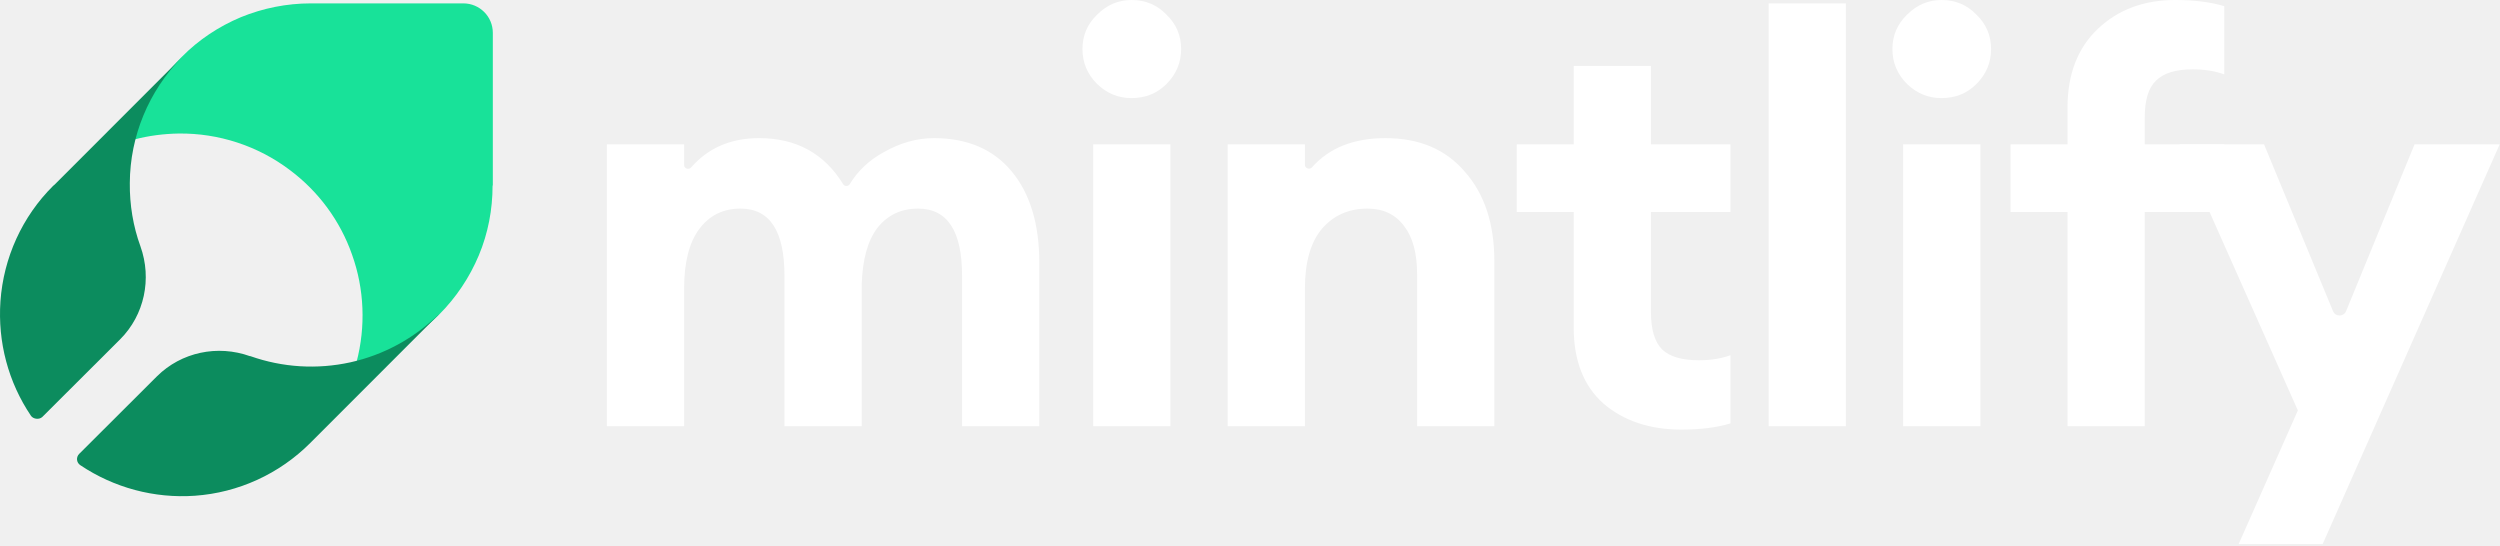
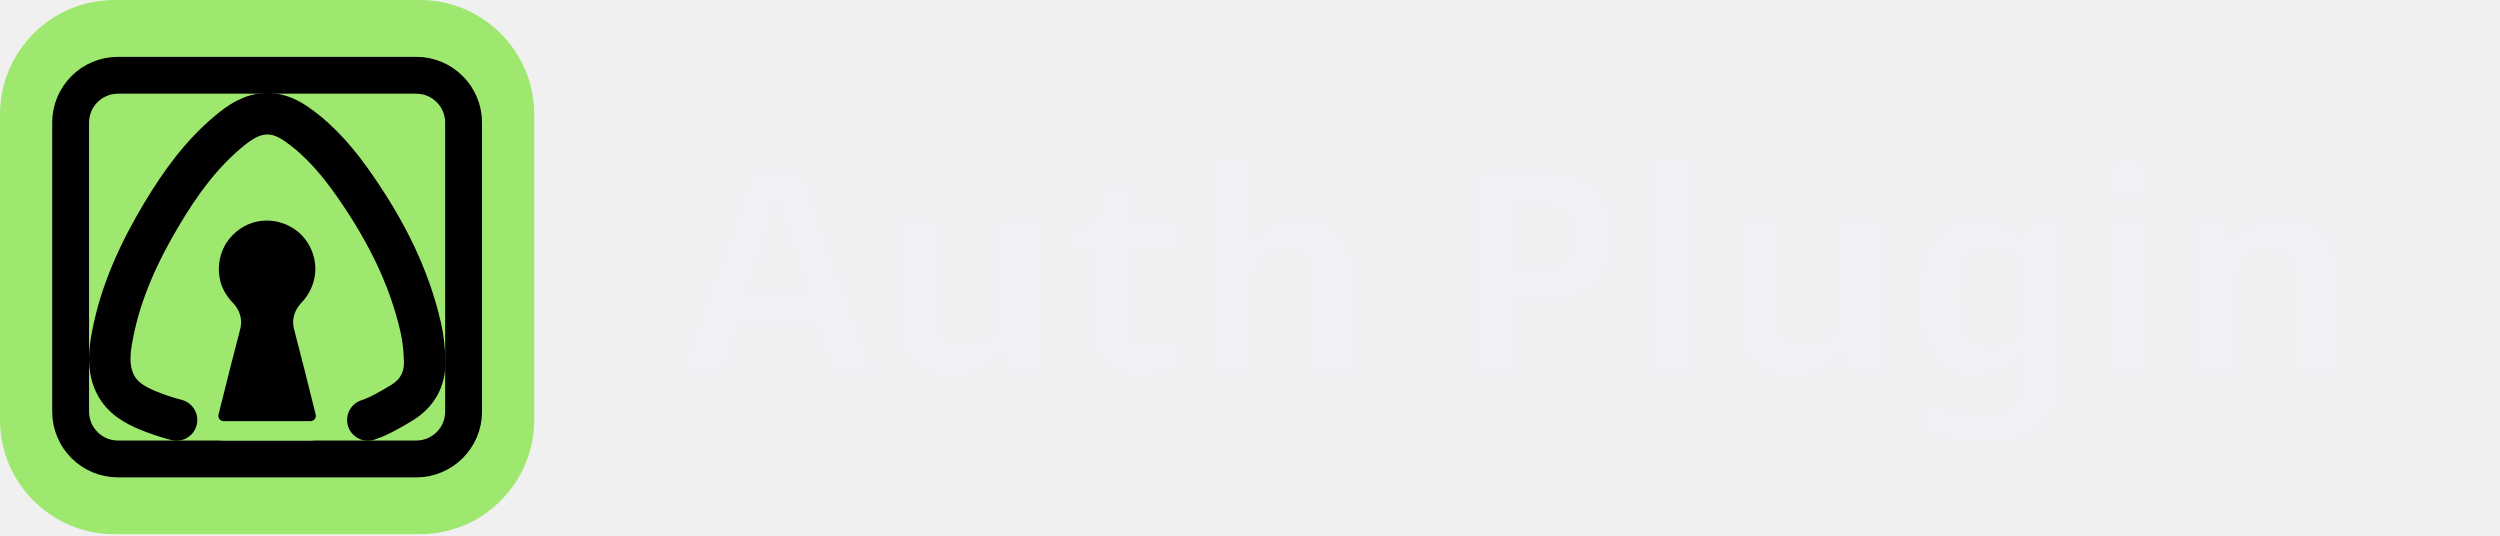
- <svg xmlns="http://www.w3.org/2000/svg" width="1682" height="367" viewBox="0 0 1682 367" fill="none">
-   <path d="M1562.69 366.037H1506.17L1546 276.14L1466.34 97.105H1523.24L1569.66 209.337C1571.28 213.26 1576.84 213.253 1578.45 209.325L1624.52 97.105H1681.79L1562.69 366.037Z" fill="white" />
-   <path d="M1391.02 286.761V142.622H1352.71V97.104H1391.02V72.449C1391.02 49.943 1397.85 32.242 1411.5 19.345C1425.16 6.448 1442.48 0 1463.47 0C1476.37 0 1487.37 1.391 1496.47 4.172V50.069C1490.4 47.793 1483.32 46.656 1475.23 46.656C1463.85 46.656 1455.63 49.184 1450.57 54.242C1445.51 59.046 1442.99 67.265 1442.99 78.897V97.104H1496.47V142.622H1442.99V286.761H1391.02Z" fill="white" />
-   <path d="M1306.22 66.001C1297.37 66.001 1289.66 62.84 1283.08 56.518C1276.51 49.943 1273.22 42.104 1273.22 33C1273.22 23.897 1276.51 16.184 1283.08 9.862C1289.66 3.287 1297.37 0 1306.22 0C1315.58 0 1323.42 3.287 1329.74 9.862C1336.31 16.184 1339.6 23.897 1339.6 33C1339.6 42.104 1336.31 49.943 1329.74 56.518C1323.42 62.84 1315.58 66.001 1306.22 66.001ZM1280.43 286.761V97.104H1332.39V286.761H1280.43Z" fill="white" />
-   <path d="M1189.94 286.761V2.276H1241.91V286.761H1189.94Z" fill="white" />
-   <path d="M1131.24 289.037C1110 289.037 1092.55 283.221 1078.89 271.588C1065.49 259.703 1058.79 242.634 1058.79 220.381V142.622H1020.48V97.104H1058.79V44.38H1110.76V97.104H1164.24V142.622H1110.76V210.14C1110.76 221.772 1113.29 230.117 1118.34 235.174C1123.4 239.979 1131.62 242.381 1143 242.381C1151.09 242.381 1158.17 241.243 1164.24 238.967V284.864C1155.14 287.646 1144.14 289.037 1131.24 289.037Z" fill="white" />
-   <path d="M825.979 286.761V97.104H877.945V110.967C877.945 113.311 881.135 114.347 882.688 112.591C894.273 99.485 910.773 92.932 932.187 92.932C954.946 92.932 972.774 100.518 985.67 115.69C998.82 130.61 1005.39 150.587 1005.39 175.622V286.761H953.429V184.346C953.429 170.438 950.521 159.691 944.704 152.104C938.888 144.265 930.67 140.346 920.049 140.346C907.405 140.346 897.164 144.898 889.325 154.001C881.738 163.105 877.945 176.507 877.945 194.208V286.761H825.979Z" fill="white" />
-   <path d="M761.286 66.001C752.436 66.001 744.723 62.84 738.148 56.518C731.574 49.943 728.286 42.104 728.286 33C728.286 23.897 731.574 16.184 738.148 9.862C744.723 3.287 752.436 0 761.286 0C770.643 0 778.482 3.287 784.804 9.862C791.379 16.184 794.666 23.897 794.666 33C794.666 42.104 791.379 49.943 784.804 56.518C778.482 62.84 770.643 66.001 761.286 66.001ZM735.493 286.761V97.104H787.459V286.761H735.493Z" fill="white" />
-   <path d="M647.273 286.761V185.484C647.273 155.392 637.411 140.346 617.686 140.346C606.307 140.346 597.204 144.645 590.376 153.242C583.801 161.84 580.261 174.61 579.755 191.553V286.761H527.789V185.484C527.789 155.392 517.927 140.346 498.203 140.346C486.571 140.346 477.341 144.898 470.513 154.001C463.685 163.105 460.272 176.507 460.272 194.208V286.761H408.306V97.104H460.272V111.103C460.272 113.435 463.407 114.462 464.939 112.704C476.419 99.522 491.68 92.932 510.72 92.932C535.742 92.932 554.588 103.262 567.259 123.923C568.258 125.553 570.718 125.527 571.712 123.894C577.189 114.891 584.802 107.731 594.548 102.414C605.675 96.093 616.928 92.932 628.307 92.932C650.813 92.932 668.261 100.391 680.652 115.311C693.043 130.231 699.239 150.714 699.239 176.76V286.761H647.273Z" fill="white" />
-   <path d="M331.569 124.833V22.09C331.569 11.065 322.625 2.276 311.764 2.276H209.069C192.938 2.276 176.967 5.472 162.113 11.544C147.26 17.775 133.685 26.724 122.345 38.228L121.546 39.027C106.533 54.207 95.833 73.062 90.402 93.834C100.145 91.277 110.206 89.999 120.268 89.839C147.1 89.52 173.453 98.148 194.855 114.287C214.18 128.668 228.873 148.481 236.859 171.331C245.164 194.5 246.122 219.746 239.893 243.554C260.496 238.122 279.503 227.416 294.675 212.396L295.474 211.597C306.813 200.252 315.917 186.67 322.145 171.81C328.374 156.95 331.409 140.971 331.409 124.833H331.569Z" fill="#18E299" />
-   <path d="M87.337 123.098C87.496 91.579 100.066 61.334 122.182 38.73L36.739 124.212C36.421 124.531 36.102 124.69 35.784 125.008C14.941 145.702 2.371 173.4 0.303 202.69C-1.607 230.07 5.553 257.131 20.828 279.736C22.285 281.892 26.238 282.601 28.466 280.532L80.813 228.319C97.202 211.923 102.293 187.568 94.497 165.759C89.564 152.229 87.178 137.743 87.337 123.098Z" fill="#0C8C5E" />
-   <path d="M294.976 211.605C278.587 227.683 258.062 238.826 235.786 243.761C213.351 248.695 190.121 247.263 168.482 239.622C168.482 239.622 168.323 239.622 168.164 239.622C146.365 231.822 122.022 236.916 105.633 253.153L53.285 305.365C51.057 307.594 51.376 311.255 54.081 313.006C76.674 328.129 103.724 335.451 131.091 333.541C160.368 331.472 187.894 318.896 208.737 298.043L209.533 297.247L294.976 211.765V211.605Z" fill="#0C8C5E" />
+ <svg xmlns="http://www.w3.org/2000/svg" width="140" height="30" viewBox="0 0 140 30" fill="none">
+   <g transform="scale(0.0195) translate(0, 0)">
+     <path d="M0 328.747C0 147.185 147.185 0 328.747 0H1205.4C1386.97 0 1534.15 147.185 1534.15 328.747V1205.4C1534.15 1386.97 1386.97 1534.15 1205.4 1534.15H328.747C147.185 1534.15 0 1386.97 0 1205.4V328.747Z" fill="#9EE86F" />
+     <rect x="202.822" y="216.162" width="1128.51" height="1101.83" rx="135.899" stroke="black" stroke-width="105.84" />
+     <path d="M1056.43 1206.04C1087.49 1196.17 1124.06 1174.66 1152.81 1157.38C1197.72 1130.38 1221.1 1089.62 1219.61 1036.37C1218.7 1004 1215.31 971.081 1208.12 939.604C1174.7 793.038 1107.49 662.514 1023.68 540.616C976.008 471.274 923.045 406.594 854.072 358.19C828.97 340.563 802.376 327.319 770.58 326.713C724.04 325.78 688.716 350.635 655.202 378.615C576.912 444.04 517.572 526.207 465.107 613.876C399.887 722.856 346.698 837.339 322.682 964.086C314.405 1007.69 309.385 1051.94 327.295 1094.75C346.472 1140.59 385.414 1162.69 427.431 1179.76C453.527 1190.36 479.939 1198.99 507 1206.04" stroke="black" stroke-width="119.205" stroke-miterlimit="10" stroke-linecap="round" />
+     <path d="M718.648 612.656C718.644 612.656 718.643 612.651 718.647 612.65C762.954 599.489 812.68 605.301 852.29 629.526C895.066 654.056 924.566 699.501 931.524 748.433C939.678 799.227 920.841 851.983 885.653 888.591C873.338 901.404 866.411 919.256 870.887 936.455C892.307 1018.76 913.092 1101.25 933.586 1183.83C940.295 1210.87 919.882 1237.02 892.026 1237.08C808.766 1237.26 725.504 1237.18 642.224 1237.1C614.339 1237.08 593.847 1210.93 600.56 1183.86C621.057 1101.22 642.029 1018.7 663.439 936.302C667.9 919.138 661.008 901.325 648.585 888.668C628.619 868.327 613.588 843.088 606.093 815.396C595.634 775.803 600.629 732.553 619.029 696.059C639.389 656.343 676.265 625.705 718.649 612.662C718.652 612.661 718.651 612.656 718.648 612.656Z" fill="black" stroke="#9EE86F" stroke-width="55.498" stroke-miterlimit="10" />
+   </g>
+   <text x="38" y="21" font-family="Onest, system-ui, sans-serif" font-size="16" font-weight="700" fill="#f0f0f5">Auth Plugin</text>
</svg>
